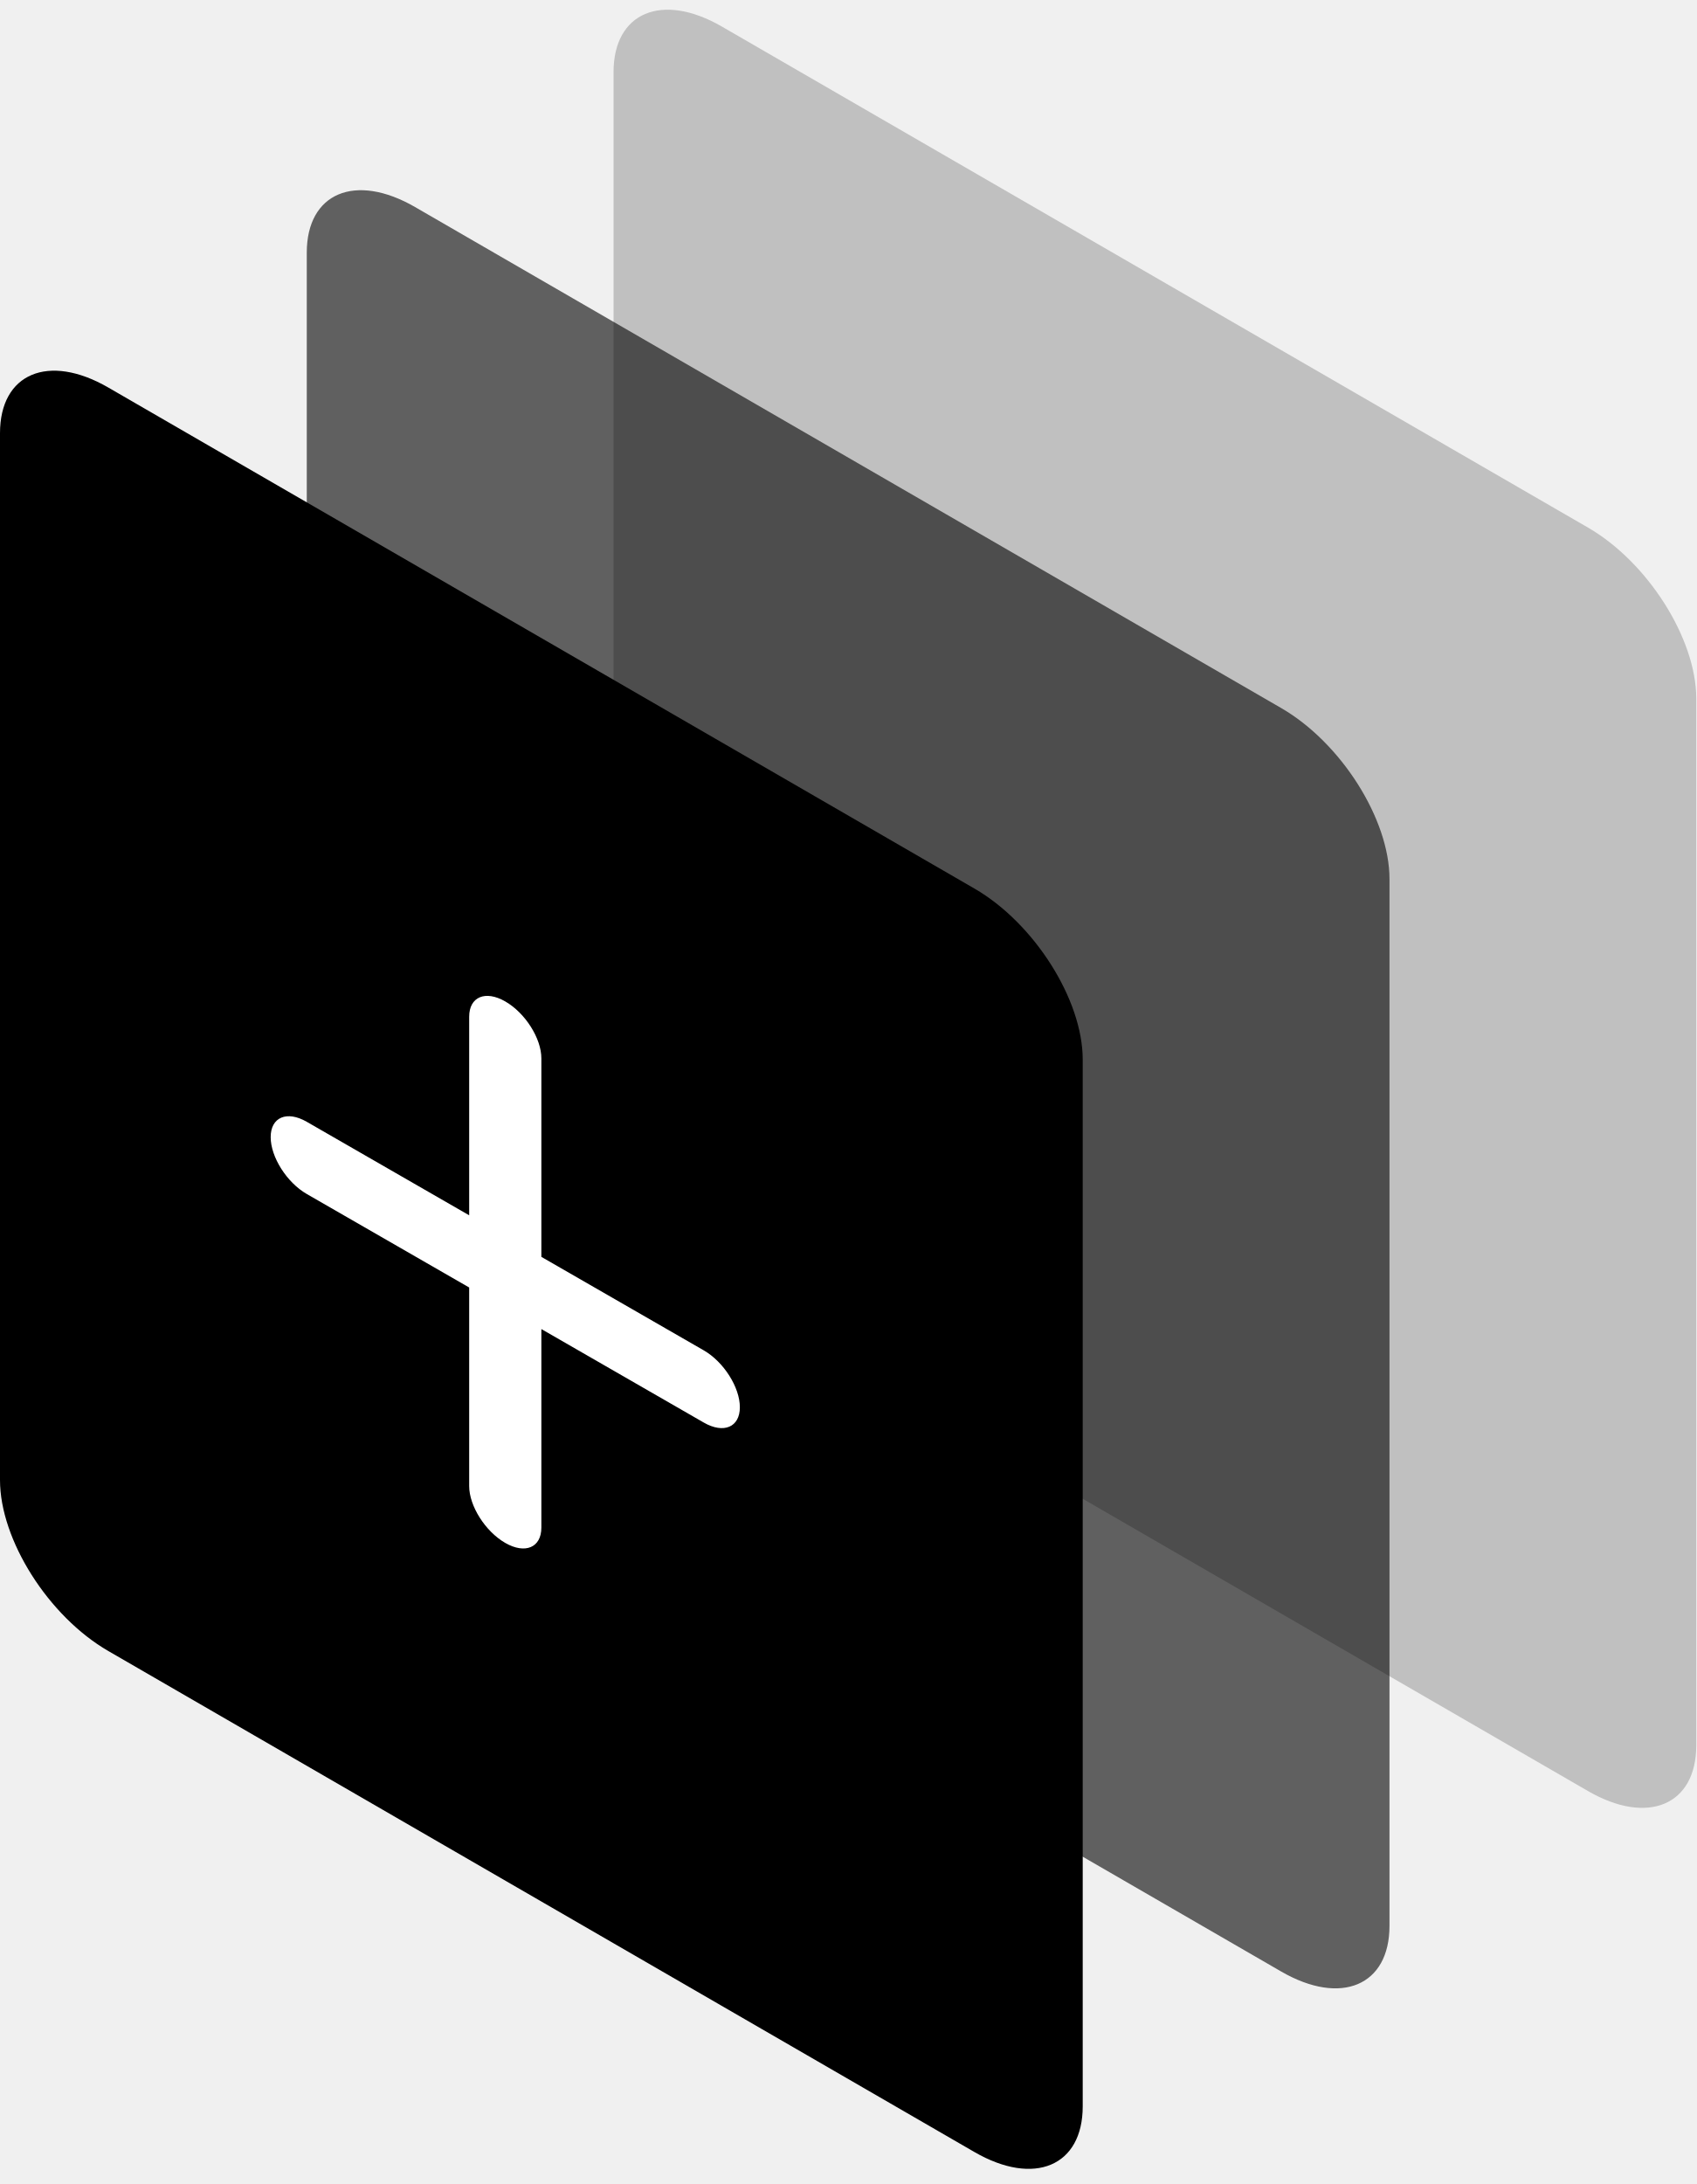
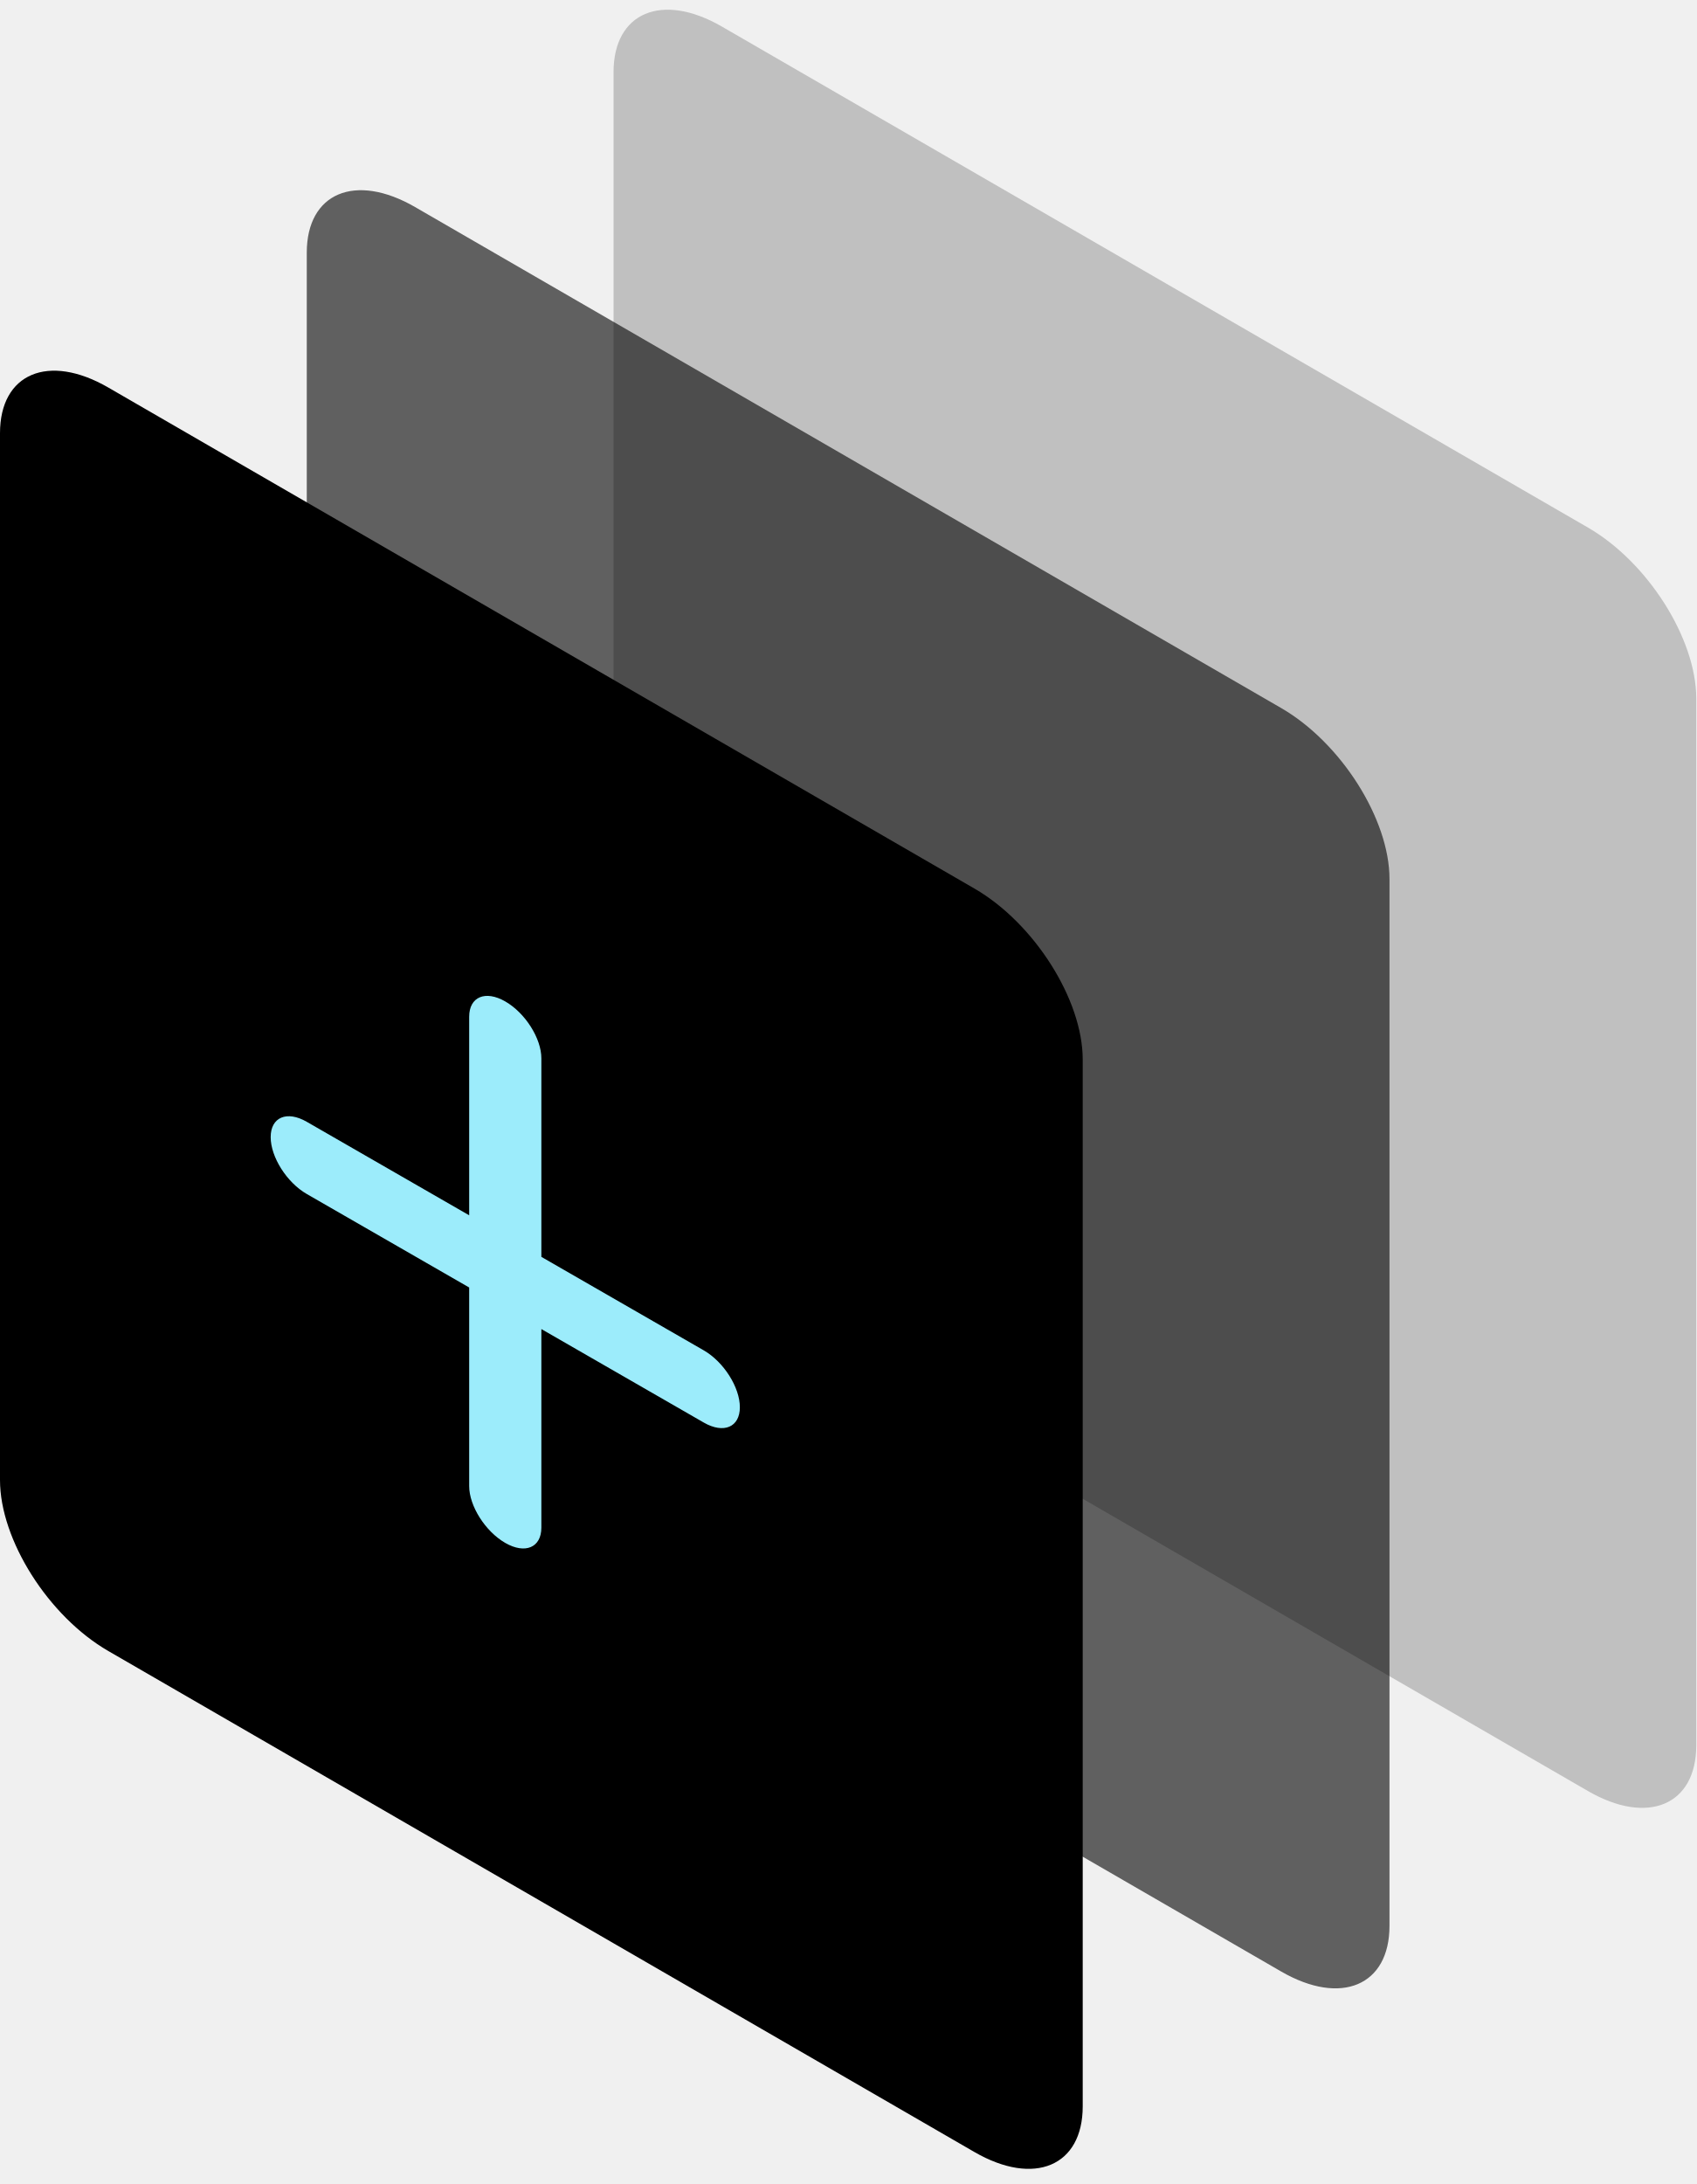
<svg xmlns="http://www.w3.org/2000/svg" height="121" width="94">
  <g fill-rule="evenodd">
    <path d="m40 1.47 48 27.759c3.314 1.916 6 6.156 6 9.47v57.999c0 3.314-2.686 4.447-6 2.531l-48-27.759c-3.314-1.916-6-6.156-6-9.47v-58c0-3.314 2.686-4.446 6-2.53z" opacity=".2" />
    <path d="m23 11.47 48 27.759c3.314 1.916 6 6.156 6 9.47v58c0 3.313-2.686 4.446-6 2.53l-48-27.759c-3.314-1.917-6-6.156-6-9.47v-58c0-3.314 2.686-4.446 6-2.53z" opacity=".6" />
    <path d="m6 21.47 48 27.759c3.314 1.916 6 6.156 6 9.469v58.001c0 3.313-2.686 4.446-6 2.53l-48-27.759c-3.314-1.917-6-6.156-6-9.47v-58c0-3.314 2.686-4.447 6-2.53z" />
-     <path d="m39 78.814-9-5.18v11c0 1.104-.895 1.484-2 .849-1.105-.636-2-2.047-2-3.152v-11l-9-5.18c-1.105-.636-2-2.046-2-3.151s.895-1.485 2-.849l9 5.18v-11c0-1.104.895-1.484 2-.848 1.105.635 2 2.046 2 3.151v11l9 5.18c1.105.636 2 2.047 2 3.151 0 1.105-.895 1.485-2 .849z" fill="#fff" />
+     <path d="m39 78.814-9-5.18v11c0 1.104-.895 1.484-2 .849-1.105-.636-2-2.047-2-3.152v-11l-9-5.18c-1.105-.636-2-2.046-2-3.151s.895-1.485 2-.849l9 5.18v-11c0-1.104.895-1.484 2-.848 1.105.635 2 2.046 2 3.151v11l9 5.18c1.105.636 2 2.047 2 3.151 0 1.105-.895 1.485-2 .849z" fill="#9CECFB" />
  </g>
</svg>
